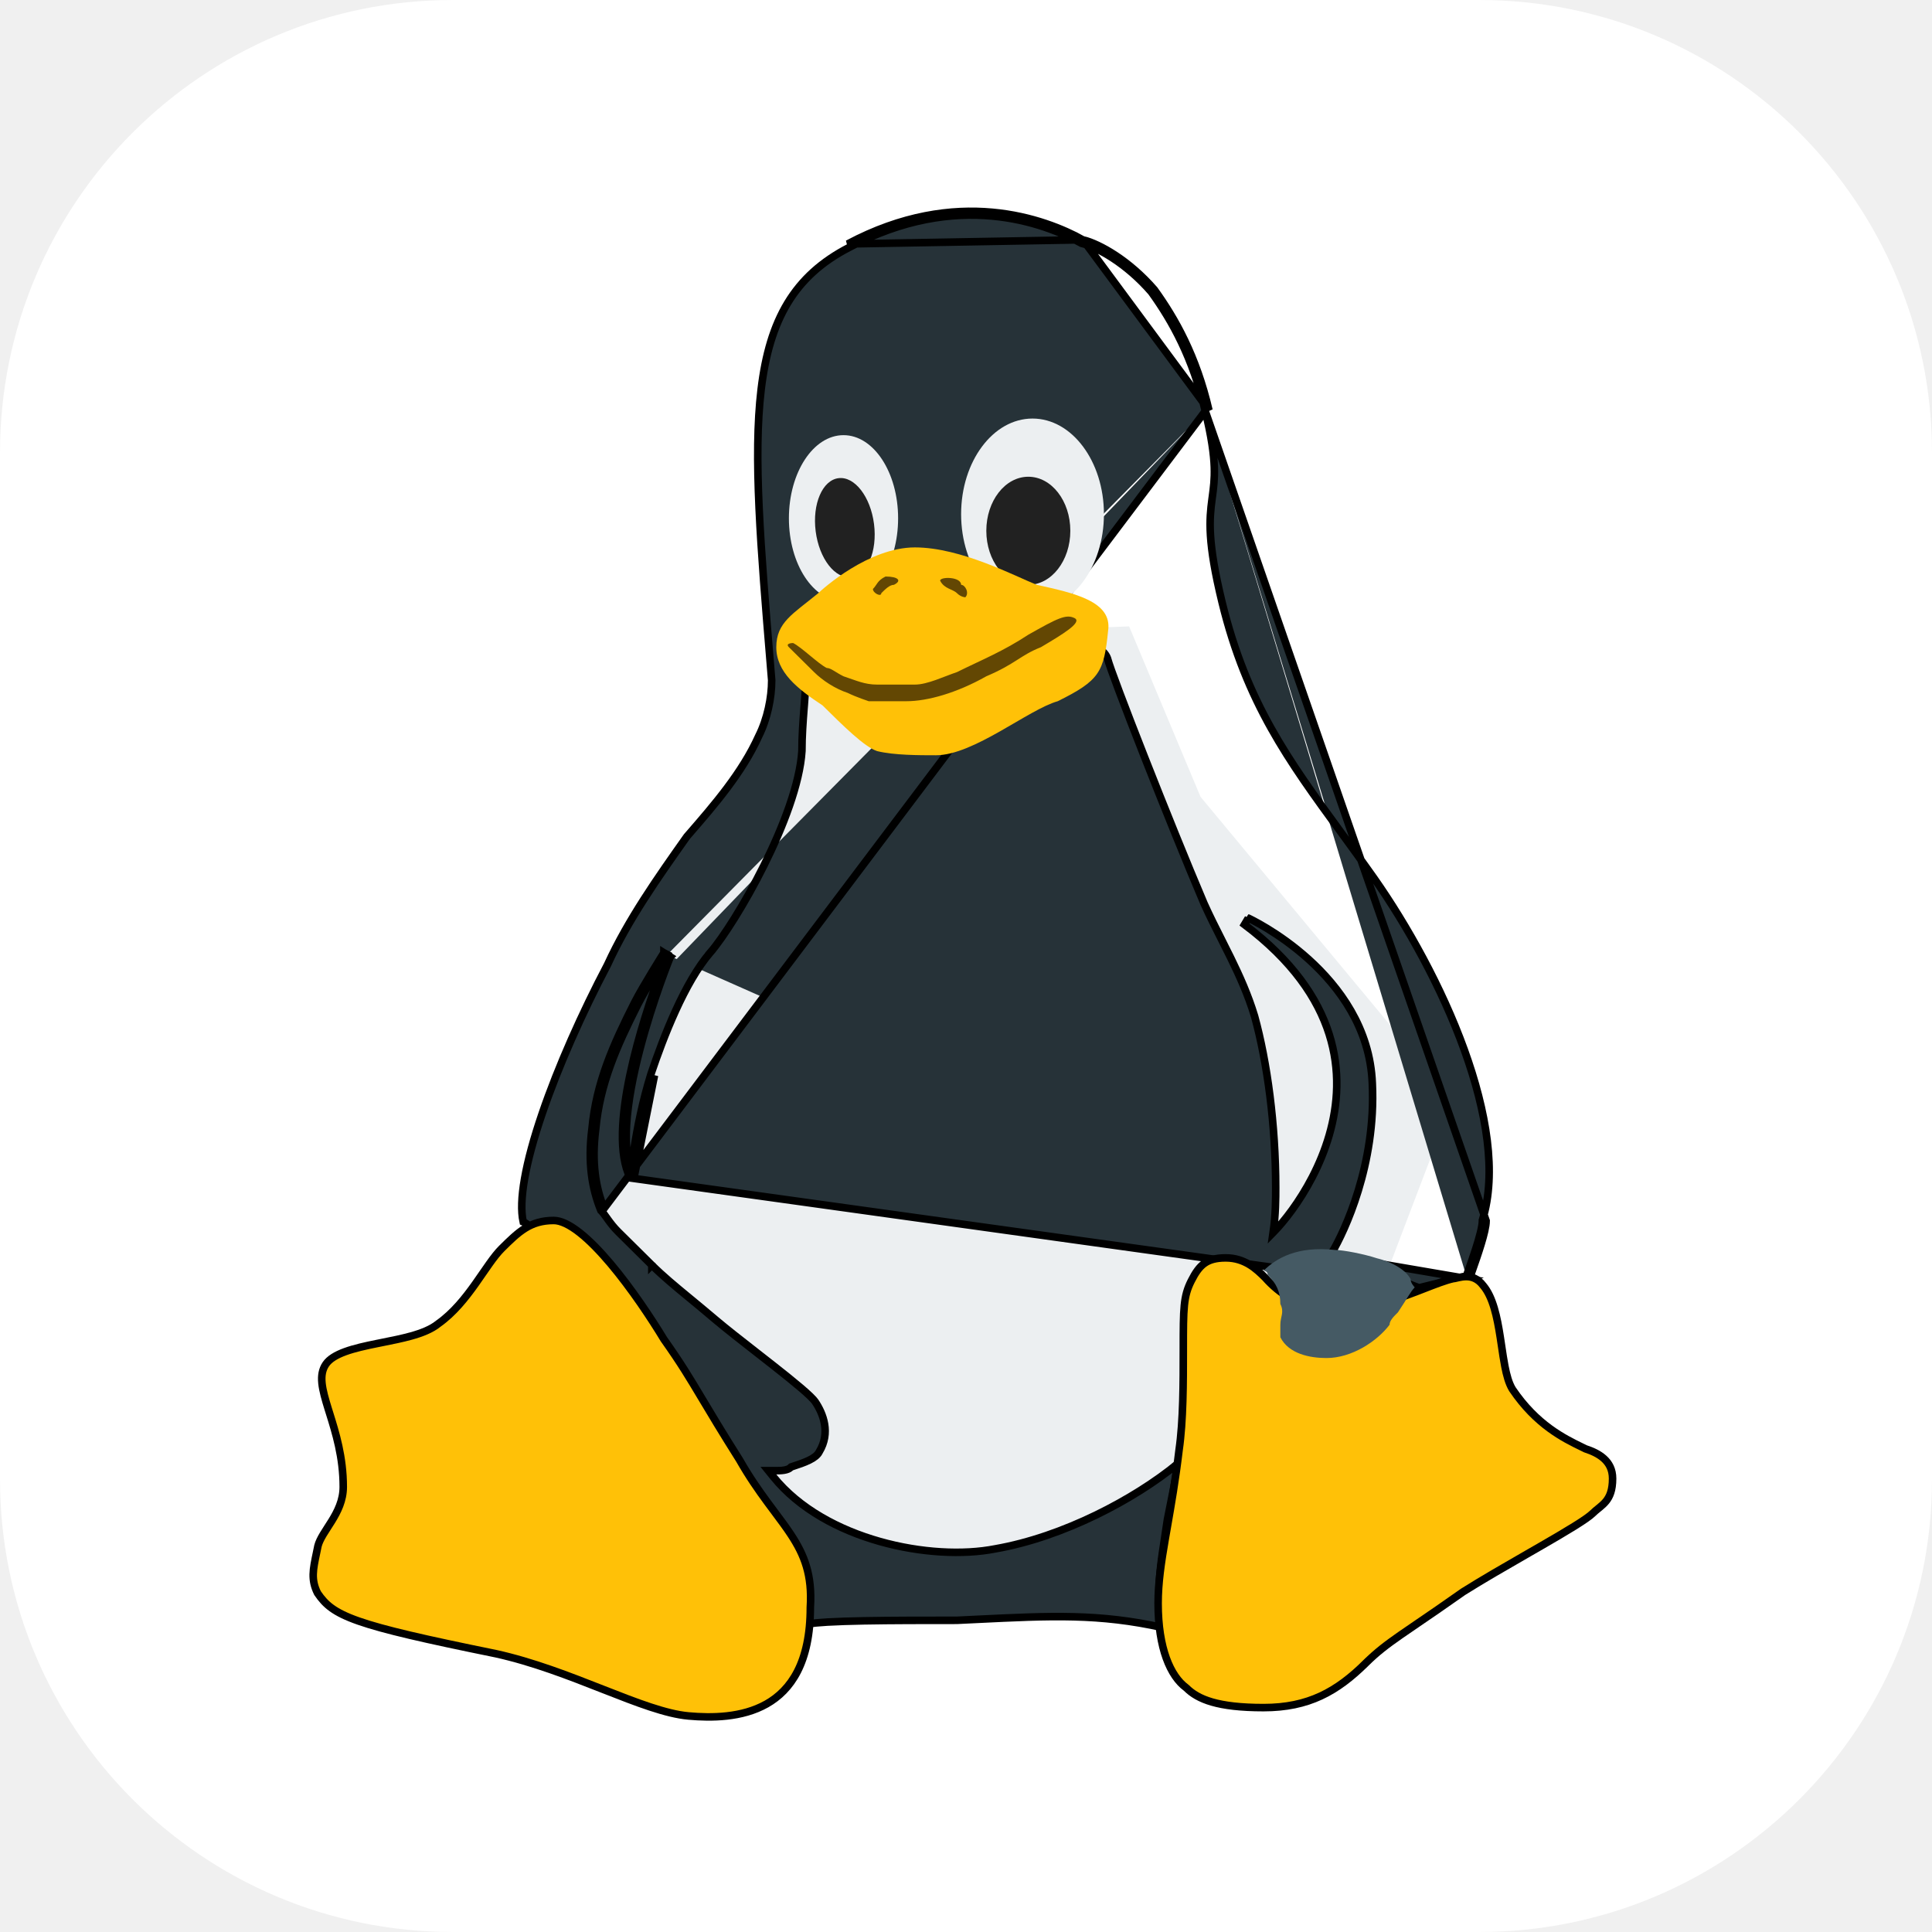
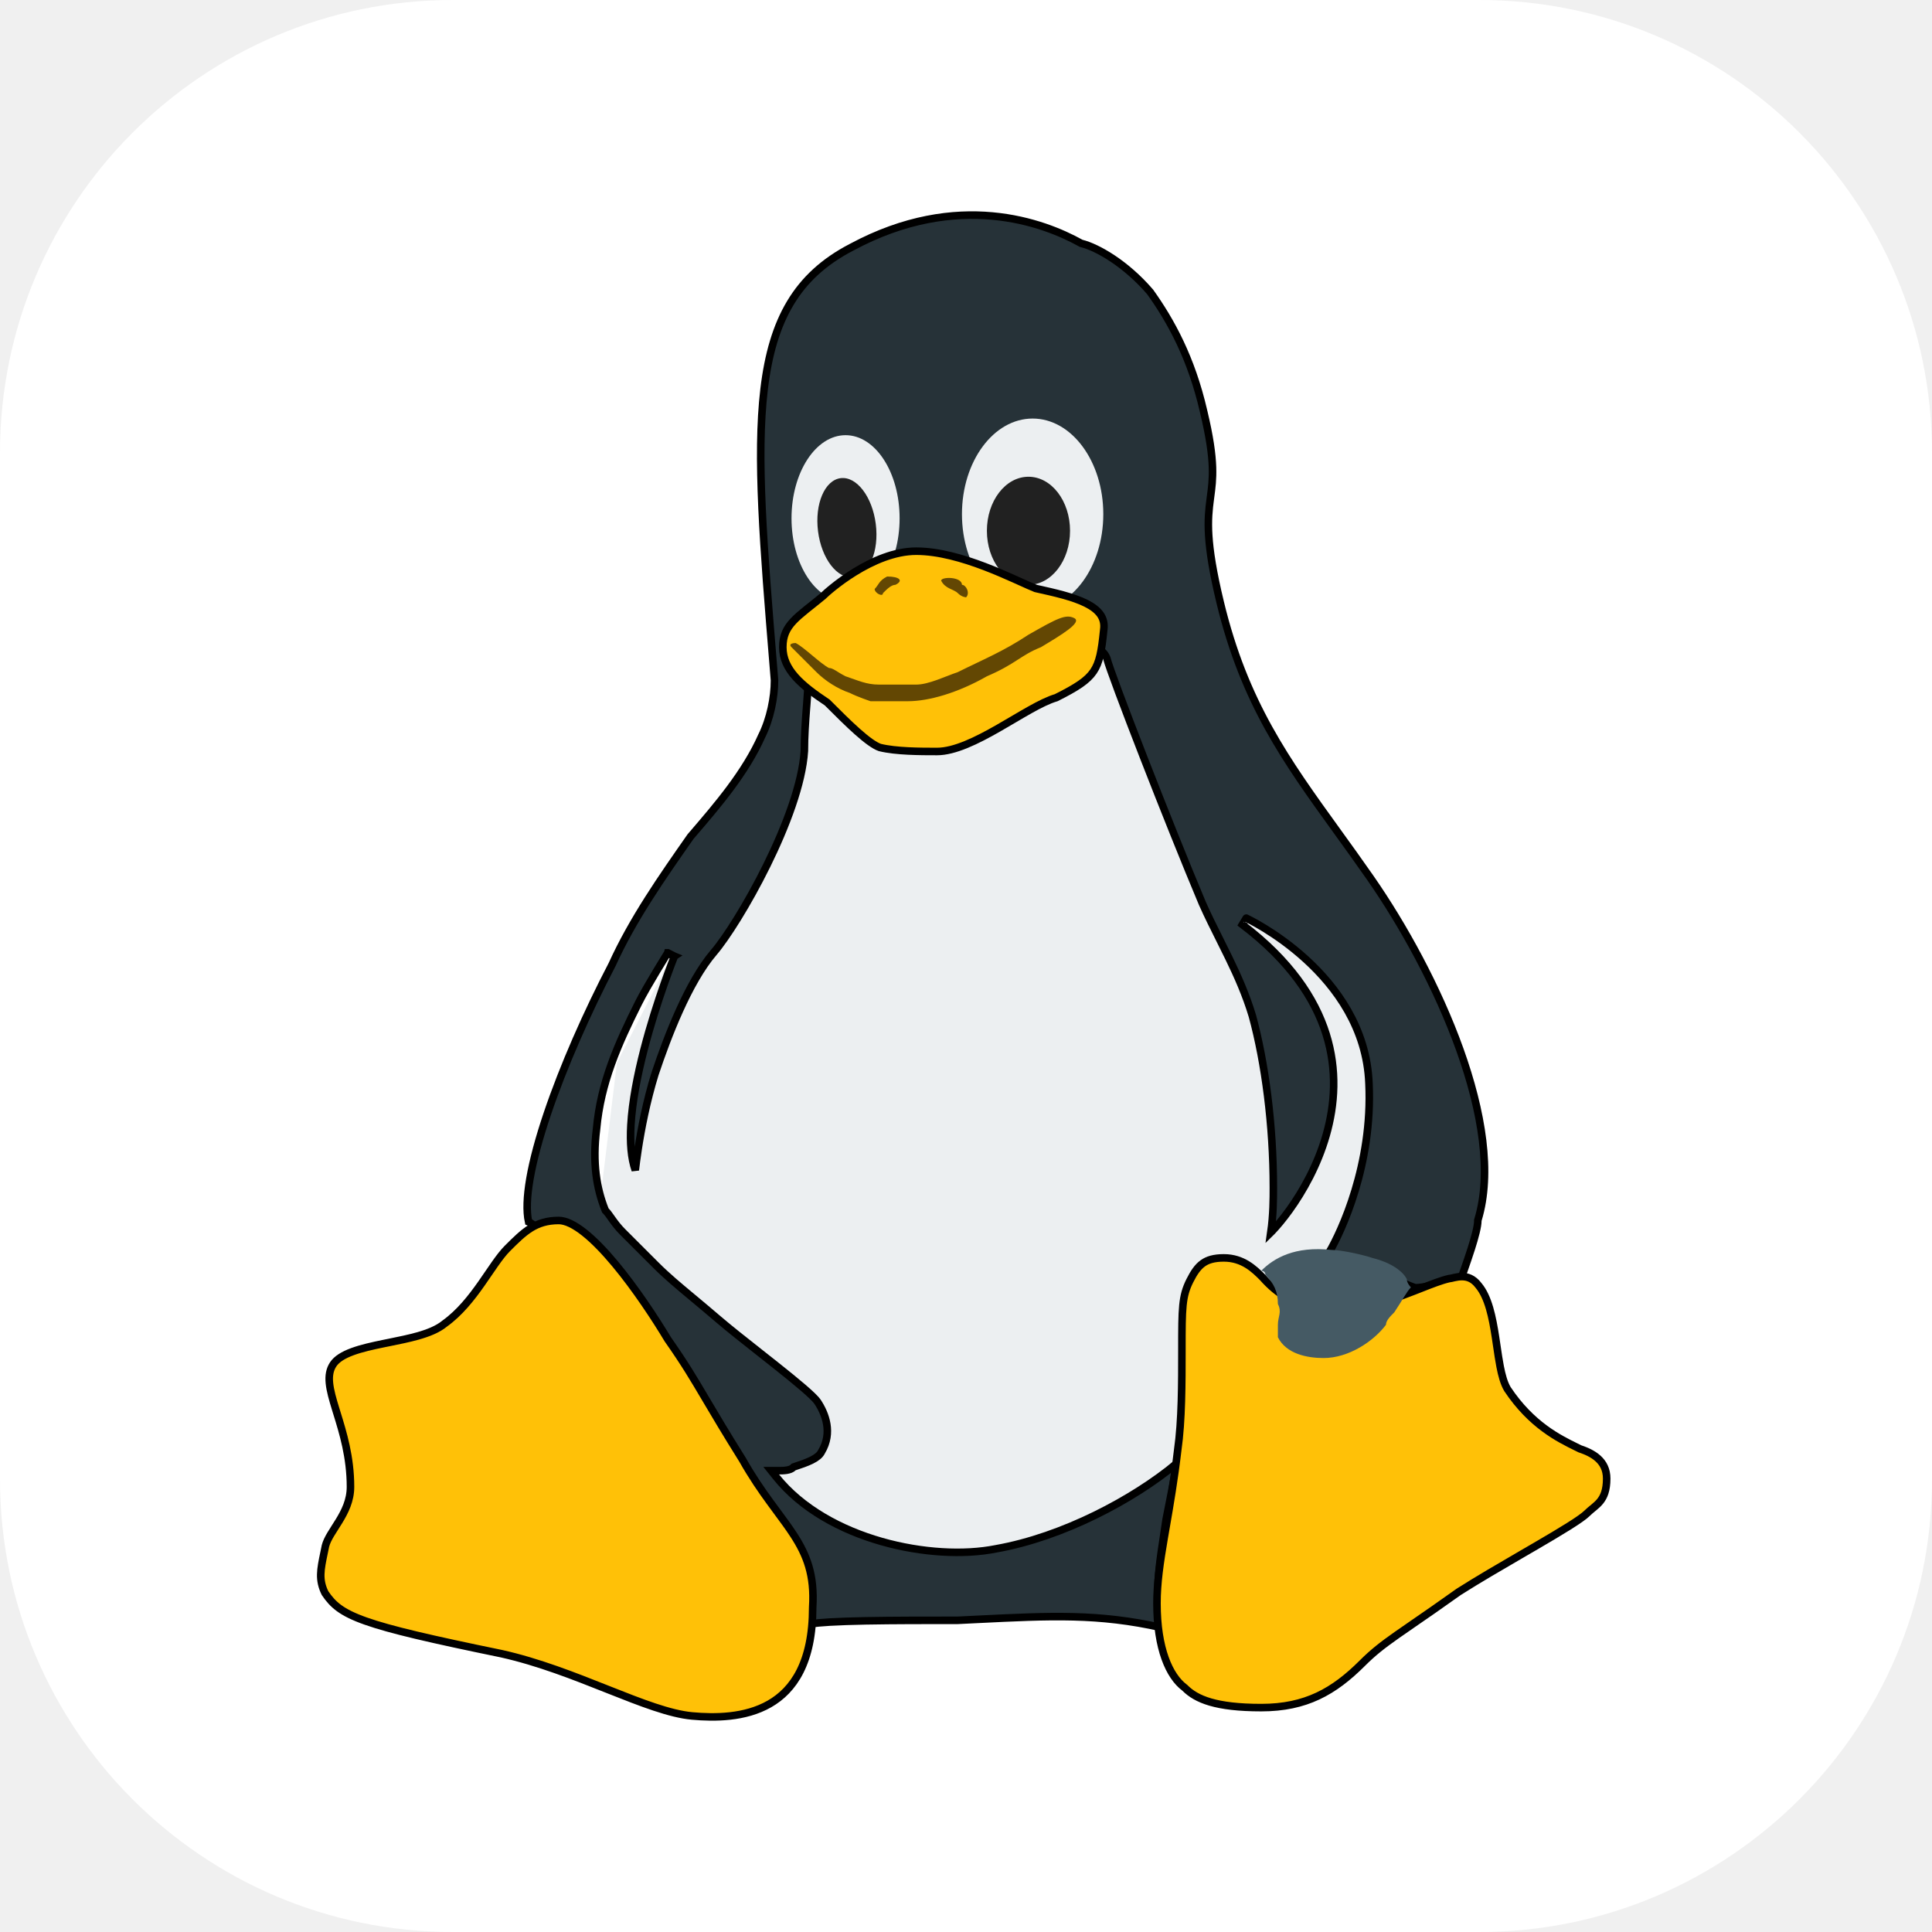
<svg xmlns="http://www.w3.org/2000/svg" width="256" height="256" viewBox="0 0 256 256" fill="none">
-   <g clip-path="url(#clip0_248_6670)">
+   <g clip-path="url(#clip0_257_143)">
    <rect width="256" height="256" rx="60" fill="white" />
-     <path d="M88.394 195.37L111.213 208.04H145.72L178 183.803L192.471 145.795L159.077 105.585L149.616 83.001L103.421 84.653L103.977 97.323L95.073 113.847L81.159 140.838L78.376 163.422L88.394 195.37Z" fill="#ECEFF1" />
-     <path d="M159.704 54.475L159.703 54.471C158.054 47.398 155.31 42.505 152.563 38.694C149.278 34.908 145.475 32.779 143.373 32.259L143.309 32.243L143.252 32.211C138.332 29.506 126.831 25.16 112.561 32.765L112.554 32.769L112.554 32.769C108.871 34.659 106.231 37.077 104.37 40.148C102.506 43.226 101.408 46.989 100.856 51.594C99.791 60.49 100.779 72.391 102.099 88.302C102.149 88.902 102.199 89.508 102.25 90.12L102.251 90.141V90.161C102.251 92.43 101.682 95.258 100.533 97.537C98.355 102.381 94.617 106.694 91.377 110.433C91.255 110.573 91.134 110.713 91.014 110.851C87.118 116.359 83.257 121.824 80.5 127.826L80.494 127.839L80.488 127.851C77.158 134.168 73.969 141.304 71.823 147.609C70.749 150.762 69.94 153.696 69.502 156.209C69.092 158.566 69.018 160.503 69.324 161.894C69.395 161.923 69.46 161.956 69.514 161.987C69.704 162.095 69.91 162.252 70.126 162.441C70.561 162.82 71.098 163.38 71.715 164.083C72.953 165.493 74.56 167.53 76.401 169.981C80.087 174.887 84.735 181.487 89.293 188.133C93.852 194.781 98.324 201.48 101.657 206.587C103.323 209.14 104.706 211.298 105.673 212.852C106.156 213.629 106.538 214.259 106.8 214.714C106.903 214.894 106.99 215.051 107.058 215.18C107.681 215.074 108.567 214.995 109.627 214.933C110.967 214.855 112.627 214.804 114.473 214.769C118.163 214.7 122.615 214.7 126.785 214.7C127.695 214.657 128.575 214.614 129.43 214.573C139.272 214.093 145.628 213.783 154.099 215.669C154.053 215.097 153.956 214.514 153.853 213.906L153.85 213.886C153.713 213.073 153.568 212.212 153.568 211.344C153.568 208.69 153.923 206.375 154.345 203.628C154.456 202.906 154.571 202.154 154.686 201.358L154.688 201.344L154.691 201.33L154.707 201.25C155.18 198.91 155.652 196.574 156.123 193.897C150.347 198.653 140.885 203.655 131.897 205.226C127.633 206.068 121.99 205.783 116.573 204.251C111.154 202.719 105.901 199.922 102.475 195.684L101.817 194.87H102.864C103.145 194.87 103.524 194.869 103.896 194.808C104.28 194.744 104.572 194.629 104.739 194.464L104.823 194.381L104.934 194.344C105.778 194.066 106.577 193.802 107.235 193.476C107.899 193.148 108.336 192.796 108.54 192.391L108.549 192.374L108.559 192.357C110.076 189.855 109.089 187.329 108.016 185.735C107.908 185.575 107.688 185.33 107.349 185.003C107.017 184.683 106.593 184.305 106.097 183.882C105.105 183.037 103.842 182.026 102.486 180.96C101.77 180.397 101.028 179.818 100.288 179.24C98.232 177.636 96.188 176.041 94.749 174.82L95.073 174.439L94.749 174.82C93.468 173.733 92.362 172.821 91.375 172.007C89.383 170.364 87.873 169.118 86.373 167.634L86.724 167.278L86.372 167.634L86.372 167.634L86.372 167.633L86.37 167.631L86.363 167.624L86.335 167.596L86.227 167.49L85.833 167.1L84.564 165.843C83.59 164.879 82.477 163.778 81.92 163.226C81.334 162.647 80.898 162.07 80.544 161.58C80.479 161.49 80.417 161.404 80.359 161.322C80.09 160.946 79.891 160.667 79.694 160.472L79.62 160.399L79.582 160.304C78.435 157.468 77.87 154.078 78.435 149.597C79.002 143.441 81.266 138.414 84.052 132.901M159.704 54.475L80.045 160.117C78.932 157.363 78.376 154.058 78.932 149.652C79.489 143.592 81.715 138.634 84.498 133.126C85.082 131.97 86.126 130.208 86.986 128.793C87.197 128.22 87.382 127.732 87.531 127.345C87.656 127.02 87.755 126.766 87.824 126.593C87.84 126.553 87.855 126.517 87.867 126.485C87.882 126.45 87.894 126.42 87.903 126.396L87.924 126.345L87.929 126.332L87.93 126.328L87.931 126.327C87.931 126.327 87.931 126.327 88.394 126.516M159.704 54.475C160.534 57.897 160.84 60.169 160.899 61.897C160.954 63.492 160.8 64.637 160.639 65.839C160.625 65.937 160.612 66.035 160.599 66.134C160.242 68.819 159.97 71.773 161.931 79.814C165.181 93.142 170.758 100.788 177.62 110.196C179.043 112.145 180.52 114.171 182.043 116.338C186.475 122.643 191.044 130.866 194.018 139.08C196.999 147.315 198.344 155.448 196.445 161.623L196.423 161.694V161.77C196.423 162.118 196.332 162.654 196.168 163.32C196.007 163.975 195.784 164.72 195.543 165.472C195.222 166.471 194.875 167.455 194.595 168.253C194.485 168.565 194.385 168.848 194.301 169.093M159.704 54.475L196.923 161.77C196.923 163.143 195.77 166.418 195.061 168.434C194.917 168.844 194.791 169.202 194.697 169.481M84.052 132.901L84.496 133.126L84.052 132.901C84.052 132.901 84.052 132.901 84.052 132.901ZM84.052 132.901C84.618 131.78 85.602 130.112 86.436 128.736C86.854 128.045 87.238 127.424 87.517 126.975C87.656 126.751 87.77 126.57 87.849 126.444L87.939 126.3L87.963 126.262L87.969 126.253L87.971 126.25L87.971 126.25L87.971 126.249L88.394 126.516M88.394 126.516C88.857 126.706 88.857 126.706 88.857 126.706L88.856 126.706L88.855 126.709L88.85 126.721L88.831 126.77C88.825 126.784 88.818 126.8 88.811 126.819C88.796 126.857 88.776 126.905 88.753 126.963C88.686 127.132 88.588 127.383 88.464 127.704C88.216 128.347 87.868 129.275 87.465 130.41C86.659 132.682 85.638 135.784 84.773 139.105C83.907 142.43 83.203 145.957 83.023 149.086C82.888 151.432 83.052 153.494 83.618 155.073C83.706 154.328 83.831 153.37 84.004 152.26C84.424 149.56 85.124 145.954 86.247 142.342L86.25 142.331L86.25 142.331C87.088 139.843 88.207 136.796 89.539 133.882C90.868 130.976 92.422 128.171 94.138 126.189L94.516 126.516L94.138 126.189C95.768 124.306 98.668 119.804 101.234 114.657C103.8 109.509 105.984 103.809 106.261 99.51C106.261 97.566 106.402 95.626 106.54 93.841C106.552 93.692 106.563 93.544 106.575 93.398C106.696 91.843 106.807 90.426 106.816 89.22C106.749 89.098 106.711 88.952 106.73 88.788C106.757 88.549 106.893 88.371 107.014 88.254C107.252 88.022 107.636 87.823 108.072 87.645C108.97 87.278 110.353 86.898 112.046 86.531C115.445 85.794 120.196 85.086 125.081 84.637C129.964 84.188 135.004 83.997 138.975 84.301C140.957 84.453 142.7 84.73 144.03 85.174C145.329 85.607 146.383 86.248 146.746 87.235L146.755 87.259L146.761 87.285C146.891 87.801 147.469 89.42 148.353 91.767C149.23 94.096 150.394 97.106 151.681 100.375C154.253 106.912 157.312 114.479 159.535 119.706C160.272 121.348 161.067 122.921 161.868 124.506C162.271 125.303 162.675 126.103 163.074 126.916C164.261 129.335 165.388 131.842 166.234 134.633L166.238 134.646L166.238 134.646C167.921 140.754 169.038 149.061 169.038 157.363V157.374C169.038 158.769 169.038 160.98 168.697 163.323C168.753 163.266 168.812 163.207 168.873 163.144C169.505 162.492 170.329 161.532 171.212 160.314C172.979 157.878 174.966 154.435 176.128 150.408C177.29 146.384 177.627 141.788 176.115 137.021C174.604 132.257 171.231 127.278 164.899 122.509L165.408 121.656L165.2 122.11C165.408 121.656 165.409 121.656 165.409 121.656L165.41 121.656L165.413 121.657L165.422 121.662L165.458 121.679C165.474 121.686 165.493 121.696 165.516 121.707C165.539 121.718 165.565 121.73 165.595 121.745C165.713 121.803 165.884 121.889 166.102 122.003C166.538 122.231 167.158 122.572 167.903 123.025C169.392 123.932 171.384 125.293 173.396 127.109C177.412 130.736 181.553 136.222 181.839 143.57C182.356 154.332 178.121 163.203 176.539 165.893C176.563 165.902 176.588 165.912 176.614 165.921C176.98 166.06 177.468 166.255 178.034 166.488C179.167 166.954 180.63 167.575 182.09 168.194L182.091 168.195C183.553 168.815 185.011 169.433 186.138 169.897C186.702 170.129 187.18 170.32 187.532 170.453C187.708 170.52 187.848 170.57 187.949 170.603C187.997 170.618 188.031 170.628 188.053 170.634M88.394 126.516L88.857 126.706L87.971 126.249L88.394 126.516ZM88.394 126.516L88.817 126.783L88.817 126.783L88.816 126.784L88.815 126.786L88.809 126.796L88.785 126.833L88.696 126.976C88.618 127.1 88.505 127.28 88.366 127.503C88.122 127.896 87.797 128.423 87.438 129.012C85.26 134.941 80.352 149.844 83.507 156.083L188.053 170.634M143.493 31.773C145.72 32.324 149.616 34.527 152.955 38.383C155.737 42.239 158.521 47.197 160.19 54.357L143.493 31.773ZM143.493 31.773C138.485 29.019 126.797 24.612 112.326 32.324L143.493 31.773ZM194.697 169.481L194.523 169.012L194.522 169.013L194.52 169.013L194.511 169.017L194.475 169.03C194.442 169.042 194.394 169.059 194.332 169.081C194.322 169.085 194.312 169.089 194.301 169.093M194.697 169.481C194.697 169.481 190.245 171.134 188.018 171.134C187.74 171.134 184.818 169.895 181.896 168.655C179.586 167.675 177.276 166.695 176.273 166.328L194.697 169.481ZM194.301 169.093C194.179 169.136 194.01 169.196 193.804 169.266C193.357 169.42 192.737 169.624 192.05 169.828C190.67 170.238 189.086 170.625 188.053 170.634M194.301 169.093L188.053 170.634M84.02 155.985C84.237 153.901 84.95 148.196 86.724 142.491L84.02 155.985Z" fill="#263238" stroke="black" />
-     <path d="M111.769 79.694C115.765 79.694 119.004 74.762 119.004 68.678C119.004 62.593 115.765 57.661 111.769 57.661C107.774 57.661 104.534 62.593 104.534 68.678C104.534 74.762 107.774 79.694 111.769 79.694Z" fill="#ECEFF1" />
-     <path d="M136.814 80.798C142.04 80.798 146.276 75.126 146.276 68.129C146.276 61.132 142.04 55.46 136.814 55.46C131.589 55.46 127.353 61.132 127.353 68.129C127.353 75.126 131.589 80.798 136.814 80.798Z" fill="#ECEFF1" />
-     <path d="M115.812 69.433C115.349 65.811 113.243 63.092 111.108 63.359C108.974 63.626 107.618 66.778 108.081 70.4C108.544 74.022 110.649 76.742 112.784 76.475C114.919 76.207 116.274 73.055 115.812 69.433Z" fill="#212121" />
-     <path d="M136.259 77.492C139.332 77.492 141.824 74.286 141.824 70.331C141.824 66.376 139.332 63.17 136.259 63.17C133.184 63.17 130.692 66.376 130.692 70.331C130.692 74.286 133.184 77.492 136.259 77.492Z" fill="#212121" />
-     <path d="M210.059 191.963L210.09 191.979L210.124 191.99C210.936 192.258 211.832 192.644 212.52 193.264C213.191 193.868 213.676 194.701 213.676 195.921C213.676 197.478 213.287 198.326 212.813 198.912C212.567 199.217 212.286 199.466 211.98 199.719C211.918 199.77 211.855 199.821 211.79 199.874C211.544 200.074 211.279 200.289 211.041 200.524L211.041 200.524C210.671 200.891 209.817 201.481 208.59 202.245C207.38 202.997 205.856 203.889 204.187 204.853C203.591 205.197 202.977 205.55 202.353 205.908C199.484 207.558 196.397 209.333 193.874 210.922L193.863 210.929L193.852 210.937C191.317 212.728 189.383 214.046 187.818 215.112C186.975 215.686 186.24 216.187 185.575 216.65C183.686 217.966 182.408 218.948 180.988 220.353L181.34 220.709L180.988 220.353C177.161 224.141 173.385 226.268 167.426 226.268C161.346 226.268 158.73 225.171 157.203 223.658L157.177 223.633L157.149 223.612C155.112 222.101 153.455 218.448 153.455 212.447C153.455 209.74 153.865 207.023 154.421 203.787C154.506 203.297 154.593 202.794 154.683 202.279C155.185 199.402 155.759 196.113 156.233 192.131C156.794 188.24 156.794 183.258 156.794 178.872V178.846C156.794 173.299 156.805 171.783 157.853 169.707C158.4 168.626 158.912 167.888 159.578 167.409C160.232 166.938 161.092 166.677 162.416 166.677C164.967 166.677 166.504 168.173 167.618 169.275C171.679 173.858 176.763 174.121 181.374 173.138C183.676 172.647 185.881 171.843 187.806 171.102C188.112 170.984 188.41 170.868 188.699 170.756C190.232 170.16 191.526 169.657 192.536 169.429C192.649 169.422 192.766 169.397 192.861 169.376C192.918 169.364 192.981 169.349 193.043 169.334L193.059 169.331C193.128 169.315 193.199 169.298 193.274 169.282C193.573 169.216 193.915 169.156 194.279 169.156C194.982 169.156 195.798 169.377 196.524 170.335L196.532 170.345L196.54 170.355C197.173 171.106 197.635 172.133 197.991 173.333C198.347 174.53 198.586 175.862 198.794 177.201C198.855 177.592 198.913 177.984 198.971 178.373C199.109 179.306 199.245 180.222 199.406 181.05C199.633 182.218 199.924 183.292 200.391 184.062L200.397 184.073L200.404 184.083C203.592 188.815 207.291 190.615 209.58 191.729C209.748 191.81 209.907 191.888 210.059 191.963Z" fill="#FFC107" stroke="black" />
-     <path d="M87.966 177.452L87.975 177.467L87.986 177.481C90.259 180.696 91.381 182.576 93.038 185.352C94.215 187.324 95.662 189.748 97.983 193.424C99.247 195.647 100.51 197.451 101.679 199.04C102.011 199.491 102.333 199.922 102.645 200.339C103.441 201.404 104.169 202.378 104.812 203.356C106.573 206.038 107.645 208.686 107.374 212.965L107.373 212.981V212.996C107.373 220.299 104.79 223.963 101.575 225.782C98.305 227.631 94.263 227.645 91.221 227.372C88.248 227.104 84.429 225.624 80.019 223.892L79.782 223.799C75.466 222.104 70.645 220.21 65.682 219.118L65.682 219.118L65.675 219.117C56.204 217.187 50.814 215.954 47.513 214.797C45.868 214.221 44.769 213.672 43.953 213.082C43.153 212.504 42.603 211.871 42.075 211.091C41.191 209.321 41.472 207.983 41.943 205.75C42.003 205.464 42.066 205.163 42.13 204.845C42.252 204.369 42.5 203.871 42.829 203.321C43.019 203.003 43.214 202.7 43.419 202.383C43.588 202.123 43.763 201.852 43.947 201.554C44.723 200.296 45.482 198.82 45.482 197.023C45.482 193.053 44.474 189.829 43.662 187.234C43.611 187.071 43.561 186.911 43.511 186.753C43.092 185.403 42.761 184.263 42.662 183.263C42.565 182.279 42.699 181.477 43.17 180.777C43.637 180.085 44.521 179.545 45.745 179.1C46.957 178.658 48.418 178.337 49.951 178.027C50.19 177.979 50.429 177.931 50.67 177.882C51.964 177.624 53.282 177.36 54.473 177.029C55.873 176.639 57.169 176.138 58.086 175.387C60.1 173.96 61.666 171.978 62.991 170.115C63.324 169.647 63.643 169.183 63.95 168.737L63.962 168.72C64.266 168.279 64.558 167.856 64.843 167.456C65.422 166.642 65.959 165.949 66.483 165.43L66.483 165.43C68.716 163.22 70.253 161.719 73.367 161.719C74.304 161.719 75.478 162.281 76.814 163.333C78.133 164.371 79.534 165.822 80.915 167.462C83.675 170.74 86.304 174.71 87.966 177.452Z" fill="#FFC107" stroke="black" />
-     <path d="M108.987 93.466C105.647 91.263 102.864 89.059 102.864 85.754C102.864 82.449 105.091 81.347 108.43 78.593C108.987 78.043 115.108 72.534 121.231 72.534C127.353 72.534 134.588 76.39 137.371 77.492C142.38 78.593 147.389 79.695 146.833 83.551C146.276 89.059 145.72 90.161 140.154 92.915C136.258 94.017 129.023 100.076 124.013 100.076C121.787 100.076 118.448 100.076 116.222 99.525C114.552 98.974 111.769 96.22 108.987 93.466Z" fill="#FFC107" />
-     <path d="M107.873 89.06C108.987 90.161 110.657 91.263 112.326 91.814C113.439 92.365 115.109 92.915 115.109 92.915C117.335 92.915 119.005 92.915 120.118 92.915C122.901 92.915 126.797 91.814 130.692 89.611C134.588 87.958 135.145 86.856 137.928 85.755C140.711 84.102 143.493 82.45 142.381 81.899C141.267 81.348 140.154 81.899 136.258 84.102C132.918 86.305 130.136 87.407 126.797 89.06C125.127 89.611 122.901 90.712 121.231 90.712C119.561 90.712 117.892 90.712 116.222 90.712C114.552 90.712 113.439 90.161 111.769 89.611C110.657 89.06 110.099 88.509 109.543 88.509C108.43 87.958 106.204 85.755 105.091 85.204C105.091 85.204 103.978 85.204 104.534 85.755C106.204 87.407 106.761 87.958 107.873 89.06Z" fill="#634703" />
-     <path d="M124.571 76.942C125.127 78.043 126.24 78.043 126.797 78.594C127.353 79.145 127.91 79.145 127.91 79.145C128.466 78.594 127.91 77.493 127.353 77.493C127.353 76.391 124.571 76.391 124.571 76.942Z" fill="#634703" />
-     <path d="M115.666 78.044C115.666 78.595 116.778 79.146 116.778 78.595C117.335 78.044 117.892 77.493 118.448 77.493C119.561 76.942 119.004 76.392 117.335 76.392C116.222 76.942 116.222 77.493 115.666 78.044Z" fill="#634703" />
-     <path d="M169.652 175.541C169.652 176.091 169.652 176.642 169.652 177.193C170.765 179.396 173.547 179.947 175.773 179.947C179.113 179.947 182.452 177.744 184.122 175.541C184.122 174.99 184.678 174.438 185.235 173.888C186.348 172.236 186.905 171.134 187.461 170.583C187.461 170.583 186.905 170.032 186.905 169.481C186.348 168.38 184.678 167.278 182.452 166.727C180.782 166.176 178 165.626 176.887 165.626C171.878 165.075 169.095 166.727 167.426 168.38C167.426 168.38 167.982 168.38 167.982 168.931C169.095 170.032 169.652 171.134 169.652 172.786C170.208 173.888 169.652 174.438 169.652 175.541Z" fill="#455A64" />
+     <path d="M103.779 84.653L104.33 97.323L95.516 113.848L81.745 140.838L78.991 163.423L88.906 195.371L111.49 208.04H145.642L177.59 183.803L191.912 145.796L158.862 105.585L149.498 83.001L103.779 84.653Z" fill="#ECEFF1" />
+     <path d="M88.906 126.516L88.482 126.252L88.482 126.252L88.481 126.252L88.48 126.255L88.474 126.264L88.451 126.302L88.361 126.446C88.283 126.572 88.171 126.753 88.033 126.977C87.757 127.426 87.377 128.047 86.963 128.738C86.137 130.114 85.164 131.782 84.603 132.903C81.846 138.416 79.606 143.443 79.045 149.598C78.486 154.078 79.045 157.467 80.179 160.303L80.218 160.398L80.29 160.471C80.485 160.666 80.683 160.945 80.95 161.322C81.007 161.403 81.067 161.488 81.132 161.578C81.481 162.068 81.913 162.645 82.493 163.225L86.9 167.632C88.385 169.117 89.88 170.362 91.851 172.005C92.828 172.82 93.922 173.732 95.191 174.819C96.616 176.041 98.642 177.638 100.679 179.244C101.409 179.82 102.141 180.397 102.848 180.958C104.19 182.025 105.44 183.036 106.422 183.881C106.913 184.304 107.332 184.681 107.661 185.001C107.996 185.328 108.213 185.573 108.32 185.733C109.383 187.327 110.36 189.855 108.858 192.359L108.848 192.376L108.84 192.393C108.637 192.798 108.205 193.149 107.548 193.477C106.898 193.803 106.108 194.067 105.273 194.345L105.161 194.383L105.077 194.466C104.913 194.631 104.626 194.745 104.247 194.809C103.88 194.87 103.506 194.871 103.228 194.871H102.187L102.837 195.683C106.228 199.921 111.428 202.719 116.792 204.252C122.154 205.784 127.742 206.069 131.963 205.226C140.854 203.656 150.214 198.659 155.932 193.905C155.46 196.61 154.988 198.968 154.516 201.332L154.513 201.345L154.511 201.359C154.398 202.152 154.284 202.902 154.174 203.622C153.756 206.372 153.404 208.688 153.404 211.345C153.404 212.212 153.548 213.073 153.683 213.886L153.687 213.906C153.788 214.514 153.884 215.096 153.929 215.668C145.548 213.783 139.257 214.093 129.519 214.573C128.674 214.615 127.802 214.658 126.902 214.701C122.775 214.701 118.368 214.701 114.717 214.769C112.89 214.804 111.247 214.856 109.92 214.934C108.874 214.995 107.999 215.074 107.382 215.18C107.315 215.051 107.23 214.895 107.128 214.716C106.869 214.261 106.491 213.631 106.013 212.855C105.056 211.3 103.687 209.143 102.038 206.589C98.74 201.482 94.314 194.783 89.802 188.135C85.29 181.489 80.69 174.889 77.043 169.984C75.22 167.532 73.63 165.495 72.405 164.085C71.794 163.382 71.263 162.822 70.832 162.443C70.618 162.254 70.414 162.096 70.225 161.988C70.172 161.958 70.109 161.924 70.037 161.895C69.735 160.504 69.808 158.566 70.214 156.209C70.647 153.695 71.448 150.761 72.511 147.608C74.635 141.303 77.791 134.166 81.087 127.849L81.093 127.837L81.099 127.825C83.827 121.822 87.649 116.357 91.505 110.849C91.622 110.712 91.74 110.575 91.859 110.436C95.067 106.697 98.77 102.382 100.926 97.536C102.063 95.257 102.626 92.43 102.626 90.162V90.141L102.624 90.121C102.574 89.508 102.524 88.902 102.475 88.301C101.168 72.391 100.191 60.49 101.245 51.593C101.791 46.988 102.879 43.225 104.724 40.147C106.565 37.075 109.178 34.658 112.822 32.768L112.822 32.768L112.829 32.764C126.949 25.161 138.327 29.506 143.196 32.21L143.253 32.242L143.317 32.258C145.395 32.778 149.158 34.906 152.409 38.692C155.128 42.503 157.844 47.396 159.476 54.47L159.477 54.474C160.299 57.896 160.601 60.168 160.66 61.897C160.714 63.492 160.562 64.638 160.402 65.84C160.389 65.938 160.376 66.036 160.363 66.135C160.01 68.819 159.74 71.773 161.681 79.813C164.898 93.141 170.417 100.787 177.21 110.195C178.617 112.144 180.079 114.169 181.586 116.336C185.972 122.641 190.494 130.864 193.438 139.079C196.389 147.313 197.72 155.448 195.84 161.624L195.818 161.695V161.77C195.818 162.119 195.728 162.655 195.566 163.321C195.406 163.977 195.186 164.722 194.947 165.474C194.631 166.467 194.29 167.445 194.013 168.241C193.903 168.558 193.803 168.846 193.718 169.094C193.597 169.138 193.431 169.197 193.229 169.267C192.786 169.42 192.173 169.625 191.493 169.829C190.127 170.238 188.561 170.625 187.541 170.634C187.52 170.628 187.486 170.618 187.44 170.603C187.34 170.57 187.202 170.52 187.027 170.454C186.679 170.321 186.207 170.129 185.649 169.898C184.533 169.434 183.091 168.816 181.645 168.197L181.643 168.196L181.64 168.194C180.196 167.576 178.748 166.955 177.627 166.489C177.066 166.256 176.583 166.061 176.221 165.922C176.196 165.913 176.172 165.903 176.148 165.894C177.712 163.207 181.907 154.335 181.395 143.571C181.111 136.225 177.014 130.738 173.038 127.111C171.048 125.295 169.076 123.934 167.602 123.027C166.864 122.573 166.25 122.232 165.819 122.004C165.603 121.889 165.433 121.803 165.316 121.746C165.258 121.717 165.212 121.695 165.181 121.68L165.145 121.663L165.136 121.658L165.133 121.657L165.132 121.657C165.132 121.656 165.132 121.656 164.921 122.11L165.132 121.656L164.618 122.508C170.885 127.276 174.223 132.255 175.719 137.02C177.215 141.788 176.882 146.385 175.732 150.409C174.581 154.437 172.616 157.88 170.867 160.316C169.993 161.534 169.177 162.494 168.552 163.146C168.496 163.204 168.442 163.26 168.389 163.312C168.726 160.974 168.726 158.767 168.726 157.374V157.363C168.726 149.062 167.62 140.755 165.954 134.647L165.954 134.647L165.951 134.635C165.113 131.844 163.998 129.337 162.823 126.918C162.428 126.103 162.027 125.302 161.628 124.504C160.836 122.921 160.05 121.349 159.321 119.708C157.12 114.481 154.093 106.914 151.547 100.377C150.274 97.108 149.122 94.098 148.253 91.769C147.379 89.422 146.807 87.803 146.678 87.286L146.671 87.261L146.663 87.237C146.304 86.25 145.26 85.608 143.973 85.175C142.655 84.73 140.929 84.453 138.967 84.301C135.037 83.997 130.047 84.189 125.215 84.637C120.38 85.086 115.677 85.795 112.313 86.532C110.637 86.899 109.267 87.278 108.378 87.645C107.946 87.823 107.565 88.023 107.329 88.256C107.209 88.374 107.075 88.552 107.048 88.788C107.03 88.952 107.067 89.097 107.134 89.219C107.125 90.426 107.015 91.843 106.895 93.398C106.883 93.545 106.872 93.692 106.86 93.841C106.723 95.626 106.584 97.566 106.584 99.51C106.31 103.81 104.148 109.511 101.609 114.659C99.07 119.806 96.199 124.309 94.586 126.191C92.887 128.173 91.349 130.978 90.034 133.884C88.716 136.798 87.609 139.845 86.779 142.333L86.779 142.332L86.776 142.344C85.665 145.955 84.971 149.561 84.556 152.261C84.387 153.36 84.264 154.31 84.177 155.051C83.623 153.475 83.463 151.421 83.596 149.086C83.774 145.956 84.471 142.429 85.328 139.104C86.184 135.782 87.195 132.681 87.992 130.409C88.391 129.273 88.736 128.346 88.981 127.703C89.103 127.381 89.201 127.131 89.267 126.961C89.301 126.876 89.326 126.812 89.344 126.768L89.363 126.72L89.368 126.708L89.369 126.705L89.37 126.704C89.37 126.704 89.37 126.704 88.906 126.516ZM88.906 126.516L88.482 126.251L89.37 126.704L88.906 126.516Z" fill="#263238" stroke="black" />
+     <path d="M112.041 79.697C115.996 79.697 119.202 74.765 119.202 68.681C119.202 62.596 115.996 57.664 112.041 57.664C108.086 57.664 104.88 62.596 104.88 68.681C104.88 74.765 108.086 79.697 112.041 79.697Z" fill="#ECEFF1" />
+     <path d="M136.829 80.798C142 80.798 146.193 75.126 146.193 68.129C146.193 61.132 142 55.46 136.829 55.46C131.657 55.46 127.464 61.132 127.464 68.129C127.464 75.126 131.657 80.798 136.829 80.798Z" fill="#ECEFF1" />
+     <path d="M116.045 69.432C115.587 65.81 113.503 63.091 111.391 63.358C109.278 63.625 107.936 66.777 108.394 70.399C108.852 74.021 110.936 76.74 113.049 76.474C115.161 76.207 116.503 73.054 116.045 69.432Z" fill="#212121" />
+     <path d="M136.278 77.493C139.32 77.493 141.786 74.287 141.786 70.332C141.786 66.377 139.32 63.171 136.278 63.171C133.235 63.171 130.769 66.377 130.769 70.332C130.769 74.287 133.235 77.493 136.278 77.493Z" fill="#212121" />
+     <path d="M209.315 191.962L209.347 191.978L209.38 191.989C210.183 192.257 211.069 192.643 211.75 193.262C212.413 193.865 212.894 194.699 212.894 195.922C212.894 197.479 212.509 198.328 212.04 198.914C211.797 199.218 211.518 199.468 211.215 199.72C211.155 199.771 211.092 199.822 211.028 199.874C210.784 200.075 210.522 200.29 210.286 200.526C209.92 200.892 209.075 201.483 207.861 202.246C206.664 202.999 205.155 203.89 203.503 204.854C202.913 205.198 202.306 205.55 201.688 205.909C198.849 207.559 195.793 209.334 193.296 210.923L193.284 210.93L193.274 210.938C190.762 212.732 188.846 214.051 187.297 215.117C186.465 215.689 185.739 216.189 185.083 216.651C183.213 217.967 181.947 218.95 180.541 220.356C178.638 222.259 176.757 223.732 174.624 224.732C172.494 225.73 170.089 226.268 167.124 226.268C161.109 226.268 158.523 225.171 157.012 223.661L156.987 223.635L156.958 223.614C154.944 222.103 153.303 218.449 153.303 212.447C153.303 209.739 153.709 207.022 154.259 203.786C154.343 203.296 154.429 202.795 154.518 202.281C155.015 199.404 155.584 196.114 156.053 192.13C156.608 188.24 156.608 183.258 156.608 178.871V178.846C156.608 173.3 156.619 171.781 157.656 169.705C158.197 168.624 158.704 167.886 159.362 167.407C160.008 166.938 160.858 166.677 162.167 166.677C164.687 166.677 166.207 168.17 167.31 169.273C171.331 173.858 176.366 174.121 180.931 173.138C183.211 172.647 185.394 171.842 187.299 171.101C187.602 170.983 187.896 170.867 188.183 170.755C189.7 170.159 190.98 169.656 191.978 169.429C192.09 169.421 192.207 169.397 192.3 169.376C192.357 169.363 192.417 169.349 192.479 169.335L192.496 169.33C192.564 169.314 192.635 169.298 192.709 169.281C193.005 169.215 193.342 169.155 193.702 169.155C194.395 169.155 195.2 169.375 195.918 170.333L195.926 170.343L195.934 170.353C196.56 171.104 197.018 172.132 197.371 173.332C197.722 174.529 197.959 175.862 198.165 177.201C198.225 177.59 198.283 177.982 198.34 178.371C198.477 179.305 198.611 180.22 198.771 181.049C198.996 182.217 199.284 183.291 199.745 184.061L199.752 184.071L199.758 184.081C202.913 188.813 206.574 190.614 208.841 191.728C209.006 191.809 209.165 191.887 209.315 191.962ZM88.477 177.451L88.486 177.466L88.496 177.48C90.746 180.694 91.857 182.574 93.496 185.35C94.661 187.322 96.093 189.747 98.391 193.423C99.642 195.645 100.892 197.45 102.049 199.039C102.377 199.49 102.696 199.921 103.005 200.339C103.793 201.403 104.513 202.376 105.149 203.355C106.893 206.037 107.954 208.686 107.686 212.966L107.685 212.982V212.997C107.685 220.302 105.127 223.966 101.947 225.783C98.714 227.631 94.715 227.646 91.705 227.372C88.764 227.105 84.986 225.626 80.621 223.894L80.385 223.8C76.114 222.105 71.343 220.211 66.43 219.119L66.423 219.118C57.049 217.188 51.715 215.955 48.449 214.798C46.822 214.222 45.735 213.674 44.928 213.084C44.136 212.506 43.592 211.874 43.069 211.094C42.194 209.322 42.473 207.982 42.938 205.749C42.998 205.463 43.06 205.163 43.124 204.845C43.245 204.368 43.49 203.87 43.815 203.32C44.003 203.002 44.197 202.699 44.4 202.382C44.566 202.122 44.74 201.851 44.922 201.553C45.691 200.295 46.441 198.819 46.441 197.023C46.441 193.054 45.443 189.831 44.64 187.236C44.589 187.073 44.54 186.913 44.491 186.755C44.076 185.405 43.748 184.265 43.65 183.264C43.554 182.279 43.687 181.476 44.154 180.776C44.615 180.084 45.489 179.545 46.699 179.1C47.898 178.658 49.344 178.338 50.861 178.027C51.097 177.979 51.334 177.931 51.572 177.883C52.853 177.625 54.157 177.361 55.337 177.029C56.723 176.639 58.006 176.138 58.916 175.386C60.909 173.958 62.459 171.977 63.77 170.114C64.1 169.645 64.416 169.182 64.72 168.736L64.732 168.718C65.033 168.277 65.321 167.854 65.603 167.455C66.177 166.641 66.707 165.948 67.226 165.429C69.437 163.218 70.956 161.719 74.034 161.719C74.958 161.719 76.117 162.28 77.441 163.332C78.745 164.369 80.132 165.821 81.499 167.461C84.23 170.739 86.832 174.708 88.477 177.451ZM109.64 93.113L109.605 93.078L109.564 93.051C107.914 91.951 106.447 90.879 105.392 89.692C104.346 88.515 103.728 87.252 103.728 85.755C103.728 84.246 104.218 83.263 105.108 82.309C105.565 81.82 106.127 81.339 106.795 80.799C107.02 80.618 107.257 80.429 107.506 80.232C107.987 79.849 108.509 79.434 109.056 78.978L109.073 78.964L109.09 78.948C109.341 78.697 110.963 77.207 113.268 75.784C115.58 74.355 118.514 73.035 121.405 73.035C124.342 73.035 127.578 73.973 130.454 75.068C131.886 75.614 133.219 76.195 134.369 76.71C134.661 76.84 134.943 76.967 135.212 77.089C135.994 77.442 136.672 77.748 137.194 77.957L137.231 77.972L137.271 77.981C139.77 78.536 142.18 79.075 143.903 79.937C144.759 80.365 145.402 80.852 145.8 81.42C146.189 81.974 146.369 82.637 146.248 83.481L146.247 83.492L146.246 83.502C145.969 86.274 145.697 87.797 144.885 88.984C144.076 90.167 142.686 91.079 139.951 92.448C138.935 92.746 137.737 93.35 136.464 94.063C135.756 94.46 134.996 94.906 134.22 95.363C133.589 95.734 132.947 96.112 132.311 96.475C130.871 97.299 129.413 98.078 128.015 98.65C126.612 99.225 125.305 99.577 124.159 99.577C121.941 99.577 118.719 99.573 116.588 99.046C116.247 98.929 115.818 98.688 115.308 98.326C114.795 97.962 114.225 97.493 113.613 96.949C112.386 95.859 111.02 94.493 109.64 93.113Z" fill="#FFC107" stroke="black" />
+     <path d="M108.185 89.06C109.287 90.161 110.939 91.263 112.592 91.814C113.693 92.365 115.346 92.916 115.346 92.916H120.303C123.058 92.916 126.913 91.814 130.769 89.611C134.625 87.958 135.176 86.856 137.93 85.755C140.684 84.102 143.438 82.45 142.337 81.899C141.235 81.348 140.133 81.899 136.278 84.102C132.973 86.306 130.218 87.407 126.913 89.06C125.261 89.611 123.058 90.712 121.405 90.712H116.448C114.795 90.712 113.693 90.161 112.041 89.611C110.939 89.06 110.388 88.509 109.838 88.509C108.736 87.958 106.533 85.755 105.431 85.204C105.431 85.204 104.329 85.204 104.88 85.755L108.185 89.06ZM124.71 76.942C125.261 78.043 126.363 78.043 126.913 78.594C127.464 79.145 128.015 79.145 128.015 79.145C128.566 78.594 128.015 77.492 127.464 77.492C127.464 76.391 124.71 76.391 124.71 76.942ZM115.897 78.043C115.897 78.594 116.998 79.145 116.998 78.594C117.549 78.043 118.1 77.492 118.651 77.492C119.753 76.942 119.202 76.391 117.549 76.391C116.448 76.942 116.448 77.492 115.897 78.043Z" fill="#634703" />
+     <path d="M169.328 175.541V177.193C170.43 179.396 173.184 179.947 175.387 179.947C178.692 179.947 181.997 177.744 183.649 175.541C183.649 174.99 184.2 174.439 184.751 173.888C185.853 172.236 186.404 171.134 186.954 170.583C186.954 170.583 186.404 170.032 186.404 169.481C185.853 168.38 184.2 167.278 181.997 166.727C180.344 166.176 177.59 165.626 176.489 165.626C171.531 165.075 168.777 166.727 167.125 168.38C167.125 168.38 167.675 168.38 167.675 168.931C168.777 170.032 169.328 171.134 169.328 172.786C169.879 173.888 169.328 174.439 169.328 175.541Z" fill="#455A64" />
  </g>
  <defs>
-     <clipPath id="clip0_248_6670">
+     <clipPath id="clip0_257_143">
      <rect width="256" height="256" fill="white" />
    </clipPath>
  </defs>
</svg>
